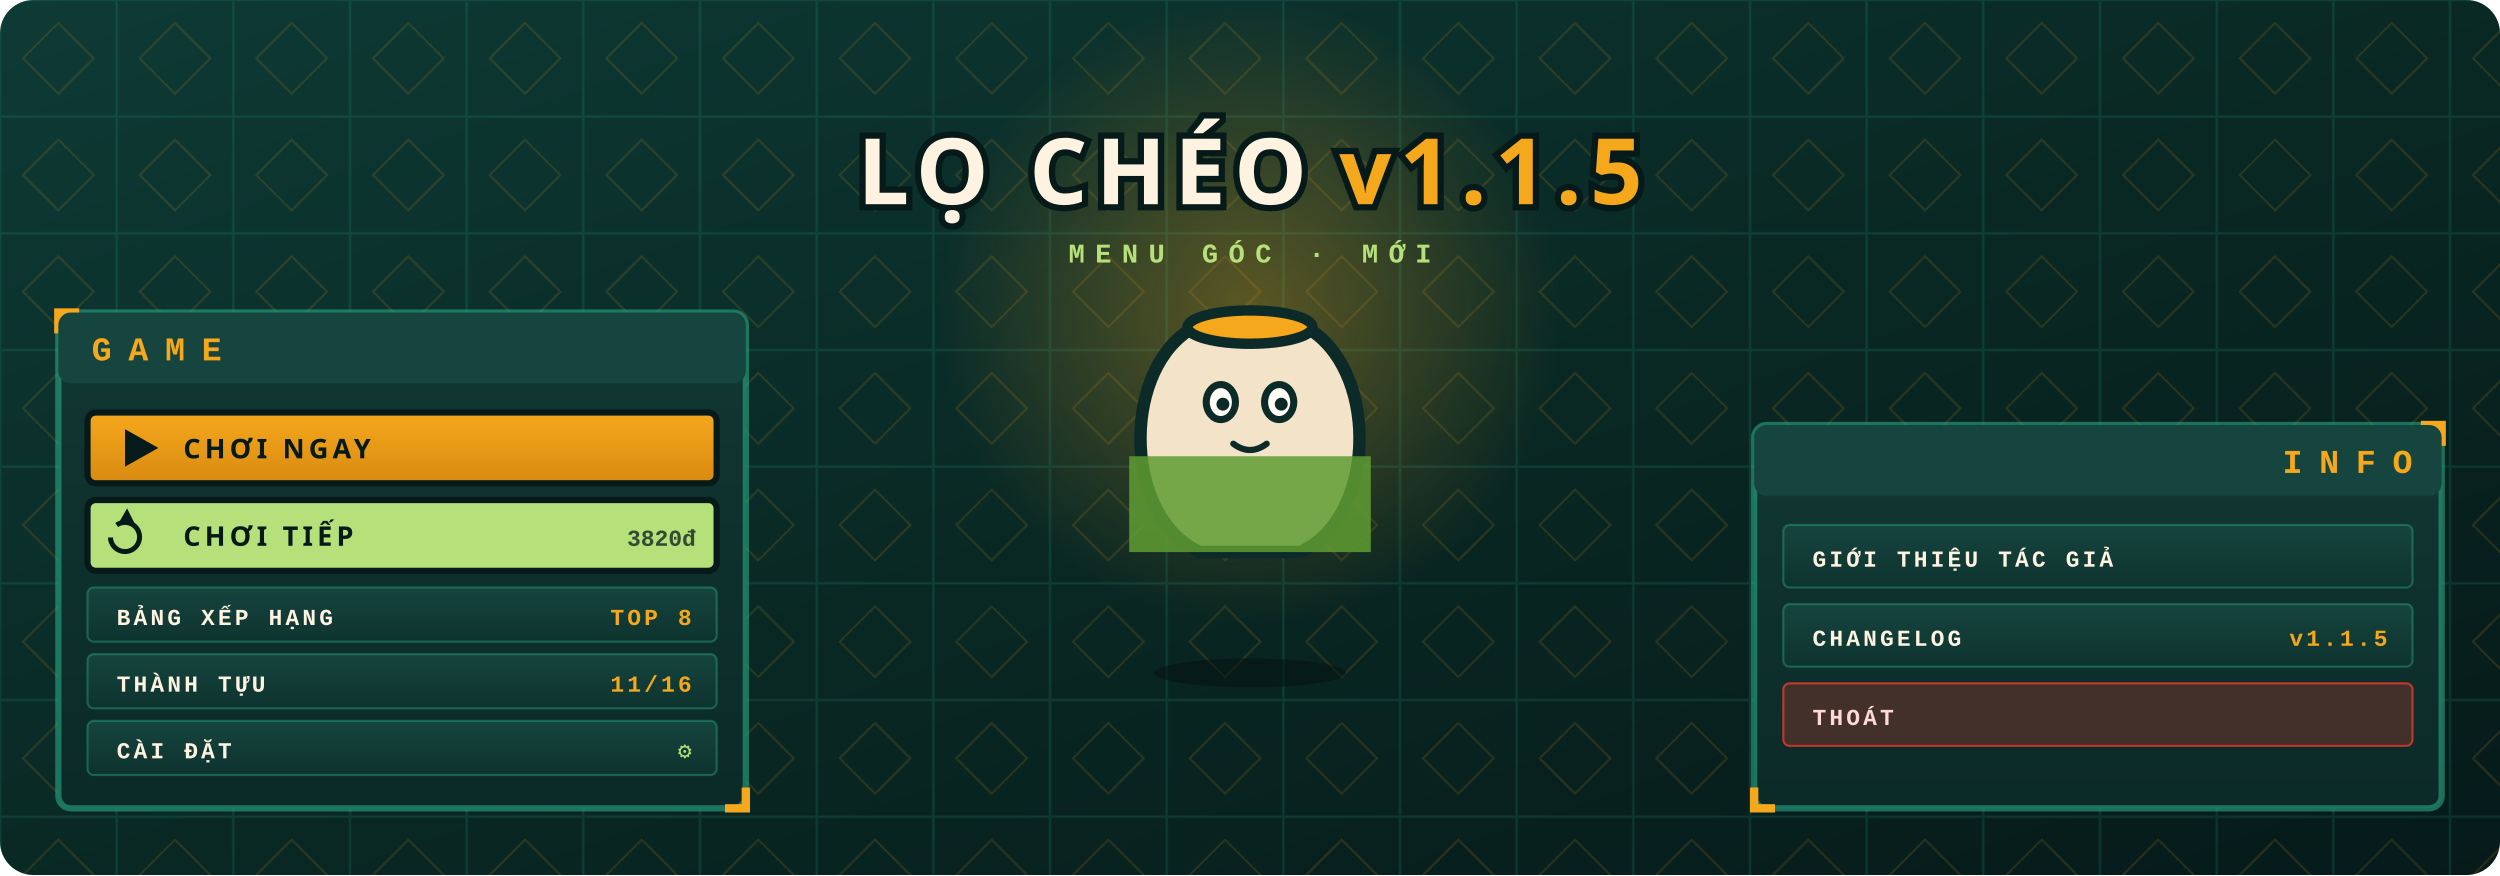
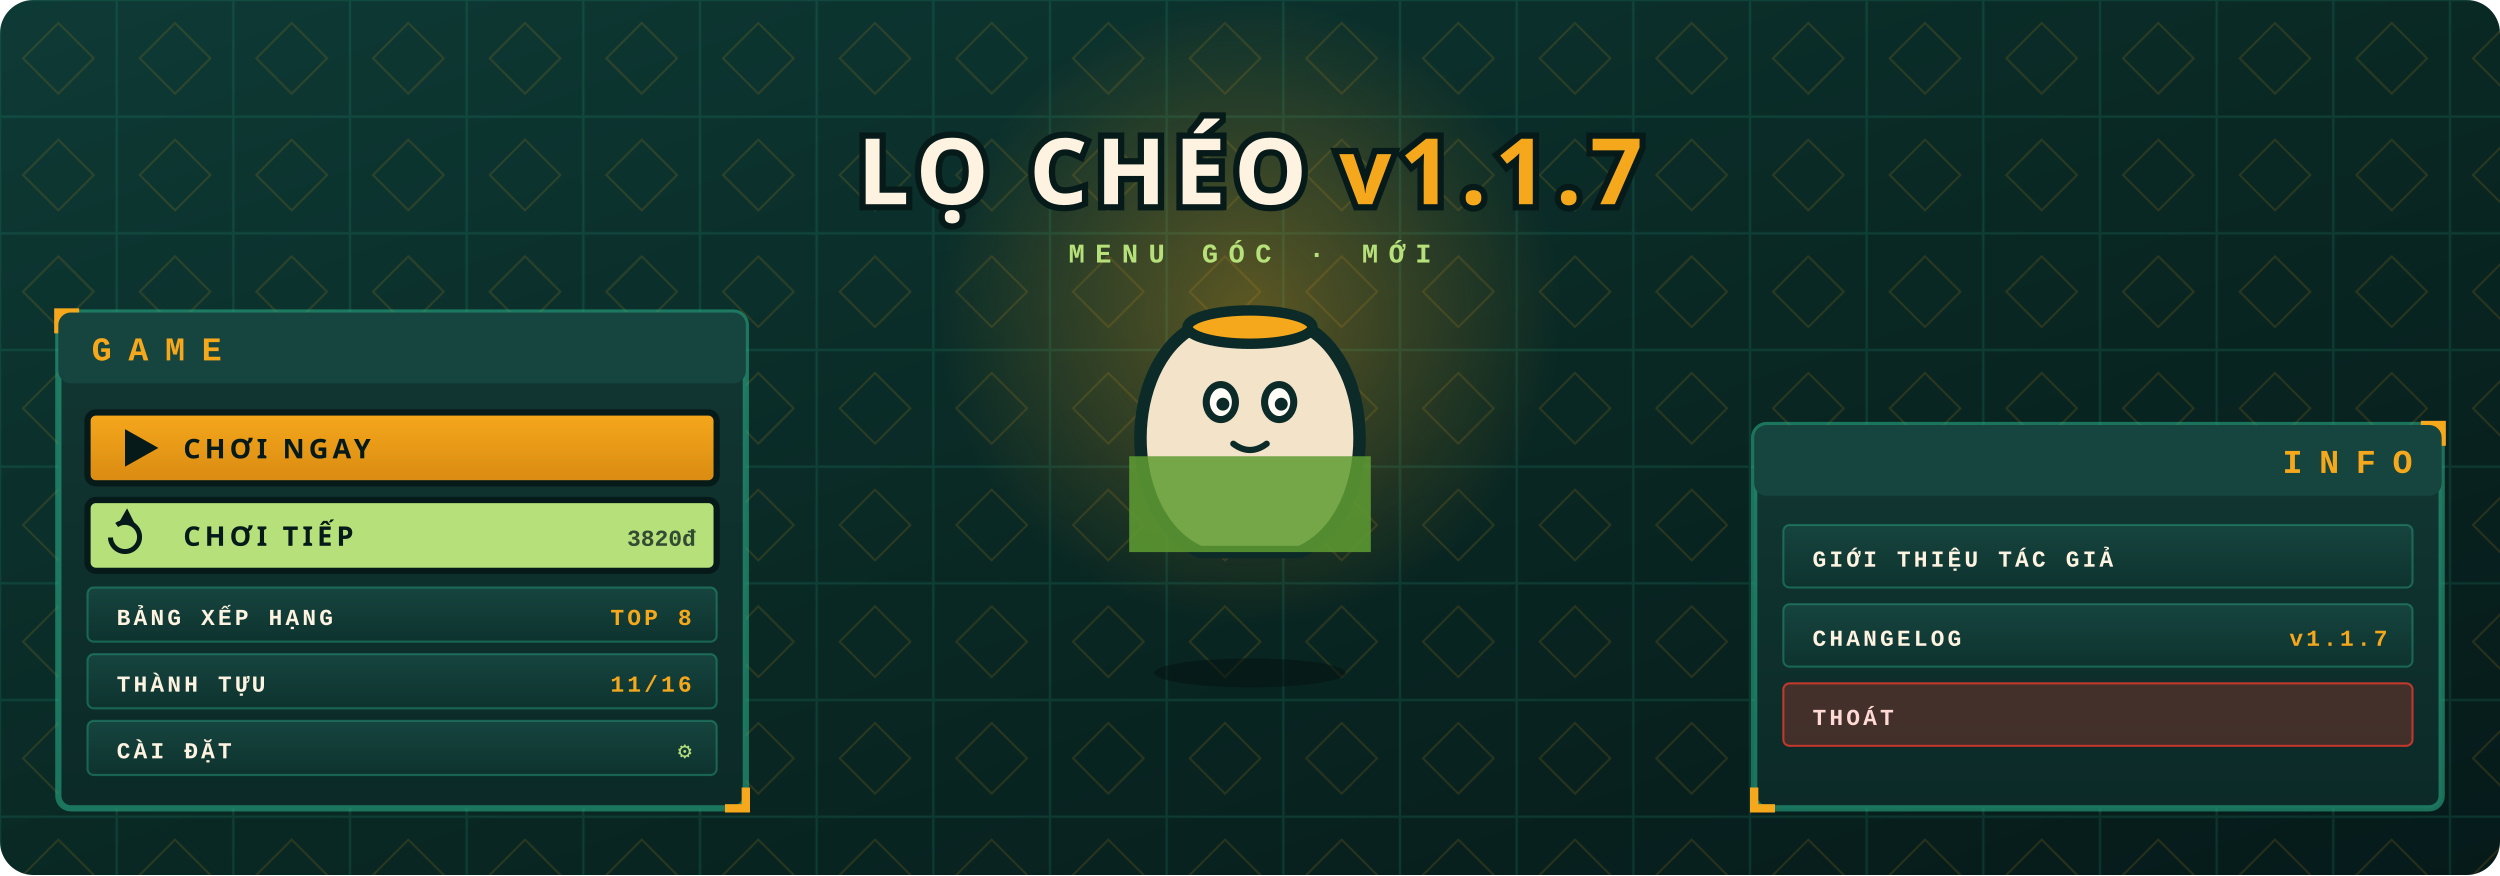
- <svg xmlns="http://www.w3.org/2000/svg" viewBox="0 0 1200 420" role="img" aria-label="Lọ Chéo v1.1.5 — corner GAME and INFO panels">
+ <svg xmlns="http://www.w3.org/2000/svg" viewBox="0 0 1200 420" role="img" aria-label="Lọ Chéo v1.1.7 — corner GAME and INFO panels (introduced in v1.1.5)">
  <defs>
    <linearGradient id="cm-bg" x1="0" y1="0" x2="1" y2="1">
      <stop offset="0" stop-color="#0e3a35" />
      <stop offset="0.55" stop-color="#092723" />
      <stop offset="1" stop-color="#061a1a" />
    </linearGradient>
    <linearGradient id="cm-panel" x1="0" y1="0" x2="0" y2="1">
      <stop offset="0" stop-color="#123732" />
      <stop offset="1" stop-color="#0b2a28" />
    </linearGradient>
    <linearGradient id="cm-btn" x1="0" y1="0" x2="0" y2="1">
      <stop offset="0" stop-color="#f5a81c" />
      <stop offset="1" stop-color="#d98a12" />
    </linearGradient>
    <linearGradient id="cm-btn-ink" x1="0" y1="0" x2="0" y2="1">
      <stop offset="0" stop-color="#16443e" />
      <stop offset="1" stop-color="#0e332f" />
    </linearGradient>
    <radialGradient id="cm-halo" cx="0.5" cy="0.5" r="0.5">
      <stop offset="0" stop-color="#f5a81c" stop-opacity="0.35" />
      <stop offset="1" stop-color="#f5a81c" stop-opacity="0" />
    </radialGradient>
    <pattern id="cm-tiles" width="56" height="56" patternUnits="userSpaceOnUse">
      <rect width="56" height="56" fill="none" stroke="#2bb48c" stroke-opacity="0.15" stroke-width="1.2" />
      <rect x="16" y="16" width="24" height="24" transform="rotate(45 28 28)" fill="none" stroke="#f5a81c" stroke-opacity="0.14" />
    </pattern>
  </defs>
  <rect width="1200" height="420" rx="16" fill="url(#cm-bg)" />
  <rect width="1200" height="420" rx="16" fill="url(#cm-tiles)" />
  <circle cx="600" cy="150" r="150" fill="url(#cm-halo)" />
-   <text x="600" y="98" text-anchor="middle" font-family="'Arial Black','Bungee',sans-serif" font-weight="900" font-size="44" letter-spacing="4" fill="#fdf3e0" stroke="#061a1a" stroke-width="6" paint-order="stroke">LỌ CHÉO <tspan fill="#f5a81c">v1.1.5</tspan>
+   <text x="600" y="98" text-anchor="middle" font-family="'Arial Black','Bungee',sans-serif" font-weight="900" font-size="44" letter-spacing="4" fill="#fdf3e0" stroke="#061a1a" stroke-width="6" paint-order="stroke">LỌ CHÉO <tspan fill="#f5a81c">v1.1.7</tspan>
  </text>
  <text x="600" y="126" text-anchor="middle" font-family="'Courier New',monospace" font-weight="700" font-size="13" letter-spacing="5" fill="#b6e07a">MENU GÓC · MỚI</text>
  <g>
    <animateTransform attributeName="transform" type="translate" values="-40 30; 0 0; 0 0" keyTimes="0;0.28;1" dur="1.6s" repeatCount="indefinite" calcMode="spline" keySplines="0.2 1.1 0.36 1;0 0 1 1" />
    <g transform="translate(28 150)">
      <animate attributeName="opacity" values="0.4;1;1" keyTimes="0;0.28;1" dur="1.6s" repeatCount="indefinite" />
      <rect width="330" height="238" rx="6" fill="url(#cm-panel)" stroke="#2bb48c" stroke-opacity="0.55" stroke-width="3" />
      <path d="M0 10 V0 H10" stroke="#f5a81c" stroke-width="4" fill="none" />
      <path d="M330 228 V238 H320" stroke="#f5a81c" stroke-width="4" fill="none" />
      <rect x="0" y="0" width="330" height="34" rx="6" fill="#16443e" />
      <text x="16" y="23" font-family="'Courier New',monospace" font-weight="700" font-size="16" letter-spacing="8" fill="#f5a81c">GAME</text>
      <g transform="translate(14 48)">
        <rect width="302" height="34" rx="4" fill="url(#cm-btn)" stroke="#061a1a" stroke-width="3" />
        <path d="M18 8v18l16-9z" fill="#061a1a" />
        <text x="46" y="22" font-family="'Arial Black',sans-serif" font-weight="900" font-size="13" letter-spacing="2" fill="#061a1a">CHƠI NGAY</text>
      </g>
      <g transform="translate(14 90)">
        <rect width="302" height="34" rx="4" fill="#b6e07a" stroke="#061a1a" stroke-width="3">
          <animate attributeName="fill" values="#b6e07a;#d6f2a8;#b6e07a" dur="1.3s" repeatCount="indefinite" />
        </rect>
        <path d="M14 12a7 7 0 1 1-3 6" fill="none" stroke="#061a1a" stroke-width="2.4" />
        <path d="M19 4l4 8-8-1z" fill="#061a1a" />
        <text x="46" y="22" font-family="'Arial Black',sans-serif" font-weight="900" font-size="13" letter-spacing="2" fill="#061a1a">CHƠI TIẾP</text>
        <text x="292" y="22" text-anchor="end" font-family="'Courier New',monospace" font-size="11" font-weight="700" fill="#061a1a" opacity="0.75">3820đ</text>
      </g>
      <g transform="translate(14 132)" font-family="'Courier New',monospace" font-weight="700" font-size="11" letter-spacing="1.5">
        <rect width="302" height="26" rx="3" fill="url(#cm-btn-ink)" stroke="#2bb48c" stroke-opacity="0.4" />
        <text x="14" y="18" fill="#fdf3e0">BẢNG XẾP HẠNG</text>
        <text x="290" y="18" text-anchor="end" fill="#f5a81c">TOP 8</text>
      </g>
      <g transform="translate(14 164)" font-family="'Courier New',monospace" font-weight="700" font-size="11" letter-spacing="1.5">
        <rect width="302" height="26" rx="3" fill="url(#cm-btn-ink)" stroke="#2bb48c" stroke-opacity="0.4" />
        <text x="14" y="18" fill="#fdf3e0">THÀNH TỰU</text>
        <text x="290" y="18" text-anchor="end" fill="#f5a81c">11/16</text>
      </g>
      <g transform="translate(14 196)" font-family="'Courier New',monospace" font-weight="700" font-size="11" letter-spacing="1.5">
        <rect width="302" height="26" rx="3" fill="url(#cm-btn-ink)" stroke="#2bb48c" stroke-opacity="0.4" />
        <text x="14" y="18" fill="#fdf3e0">CÀI ĐẶT</text>
        <text x="290" y="18" text-anchor="end" fill="#b6e07a">⚙</text>
      </g>
    </g>
  </g>
  <g>
    <animateTransform attributeName="transform" type="translate" values="40 30; 0 0; 0 0" keyTimes="0;0.34;1" dur="1.6s" repeatCount="indefinite" calcMode="spline" keySplines="0.2 1.1 0.36 1;0 0 1 1" />
    <g transform="translate(842 204)">
      <animate attributeName="opacity" values="0.4;1;1" keyTimes="0;0.34;1" dur="1.6s" repeatCount="indefinite" />
      <rect width="330" height="184" rx="6" fill="url(#cm-panel)" stroke="#2bb48c" stroke-opacity="0.55" stroke-width="3" />
      <path d="M330 10 V0 H320" stroke="#f5a81c" stroke-width="4" fill="none" />
      <path d="M0 174 V184 H10" stroke="#f5a81c" stroke-width="4" fill="none" />
      <rect x="0" y="0" width="330" height="34" rx="6" fill="#16443e" />
      <text x="316" y="23" text-anchor="end" font-family="'Courier New',monospace" font-weight="700" font-size="16" letter-spacing="8" fill="#f5a81c">INFO</text>
      <g transform="translate(14 48)" font-family="'Courier New',monospace" font-weight="700" font-size="11" letter-spacing="1.5">
        <rect width="302" height="30" rx="3" fill="url(#cm-btn-ink)" stroke="#2bb48c" stroke-opacity="0.4" />
        <text x="14" y="20" fill="#fdf3e0">GIỚI THIỆU TÁC GIẢ</text>
      </g>
      <g transform="translate(14 86)" font-family="'Courier New',monospace" font-weight="700" font-size="11" letter-spacing="1.5">
        <rect width="302" height="30" rx="3" fill="url(#cm-btn-ink)" stroke="#2bb48c" stroke-opacity="0.4" />
        <text x="14" y="20" fill="#fdf3e0">CHANGELOG</text>
-         <text x="290" y="20" text-anchor="end" fill="#f5a81c">v1.1.5</text>
+         <text x="290" y="20" text-anchor="end" fill="#f5a81c">v1.1.7</text>
      </g>
      <g transform="translate(14 124)" font-family="'Courier New',monospace" font-weight="700" font-size="11" letter-spacing="1.5">
        <rect width="302" height="30" rx="3" fill="#e63b2e" fill-opacity="0.25" stroke="#e63b2e" stroke-opacity="0.8" />
        <text x="14" y="20" fill="#ffd9d4">THOÁT</text>
      </g>
    </g>
  </g>
  <g transform="translate(600 205)">
    <animateTransform attributeName="transform" type="translate" values="600 205; 600 188; 600 205" keyTimes="0;0.5;1" dur="2.6s" repeatCount="indefinite" />
    <ellipse cx="0" cy="118" rx="46" ry="7" fill="#04100f" opacity="0.5" />
    <path d="M-30 -46 C-62 -24 -60 44 -24 60 L24 60 C60 44 62 -24 30 -46 Z" fill="#f3e3c8" stroke="#0b2a28" stroke-width="6" stroke-linejoin="round" />
    <rect x="-58" y="14" width="116" height="46" fill="#5f9c33" opacity="0.85" />
    <ellipse cx="0" cy="-48" rx="30" ry="8" fill="#f5a81c" stroke="#0b2a28" stroke-width="5" />
    <ellipse cx="-14" cy="-12" rx="7" ry="8.4" fill="#fffdf6" stroke="#0b2a28" stroke-width="3.4" />
    <ellipse cx="14" cy="-12" rx="7" ry="8.4" fill="#fffdf6" stroke="#0b2a28" stroke-width="3.4" />
    <circle cx="-13" cy="-11" r="3.1" fill="#0b2a28" />
    <circle cx="15" cy="-11" r="3.1" fill="#0b2a28" />
    <path d="M-8 8 q8 6 16 0" fill="none" stroke="#0b2a28" stroke-width="3" stroke-linecap="round" />
  </g>
</svg>
